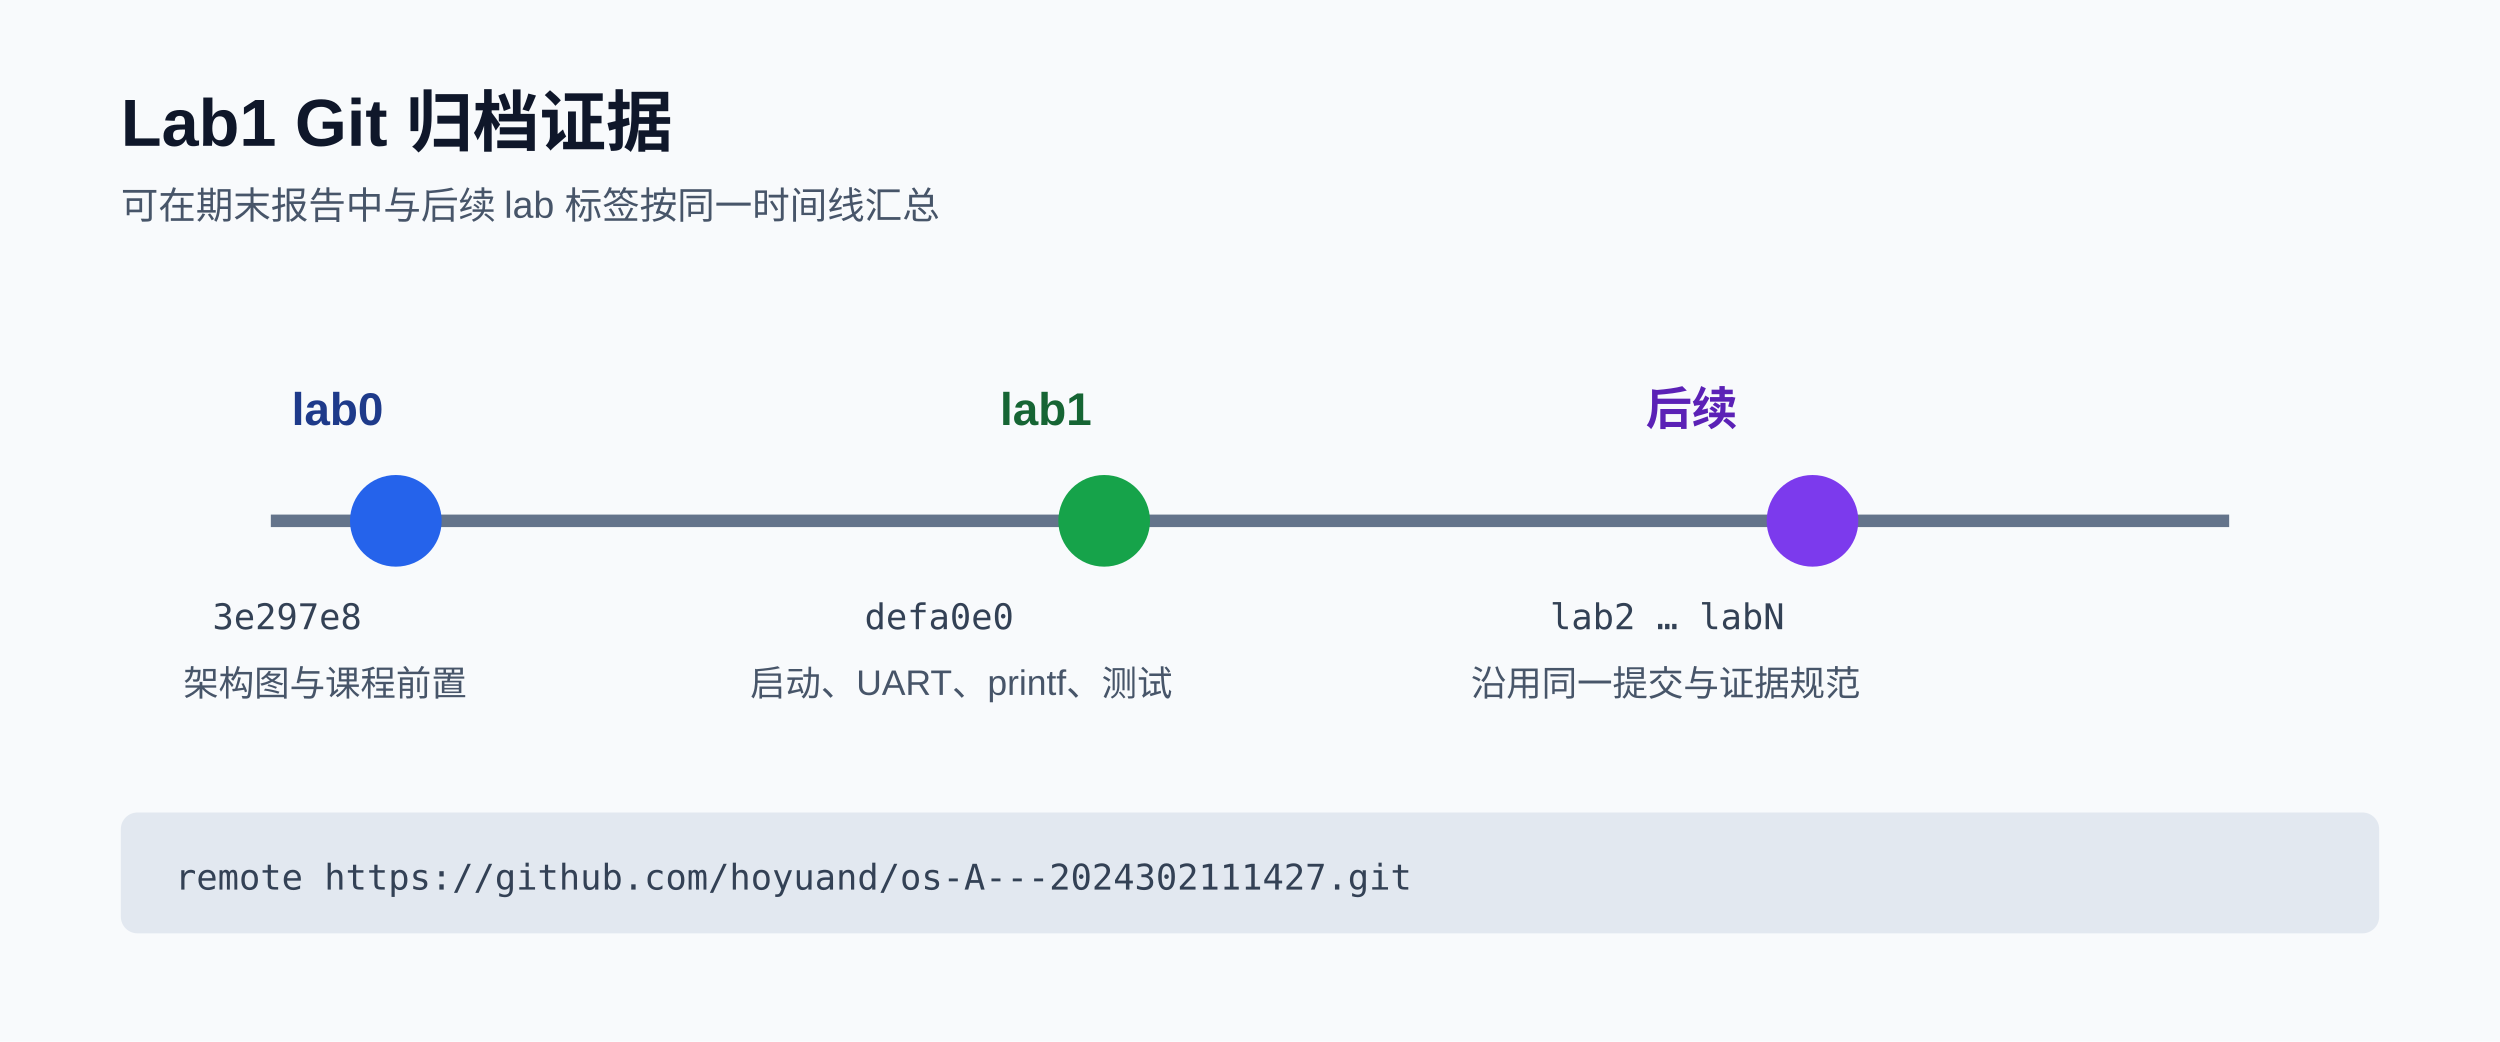
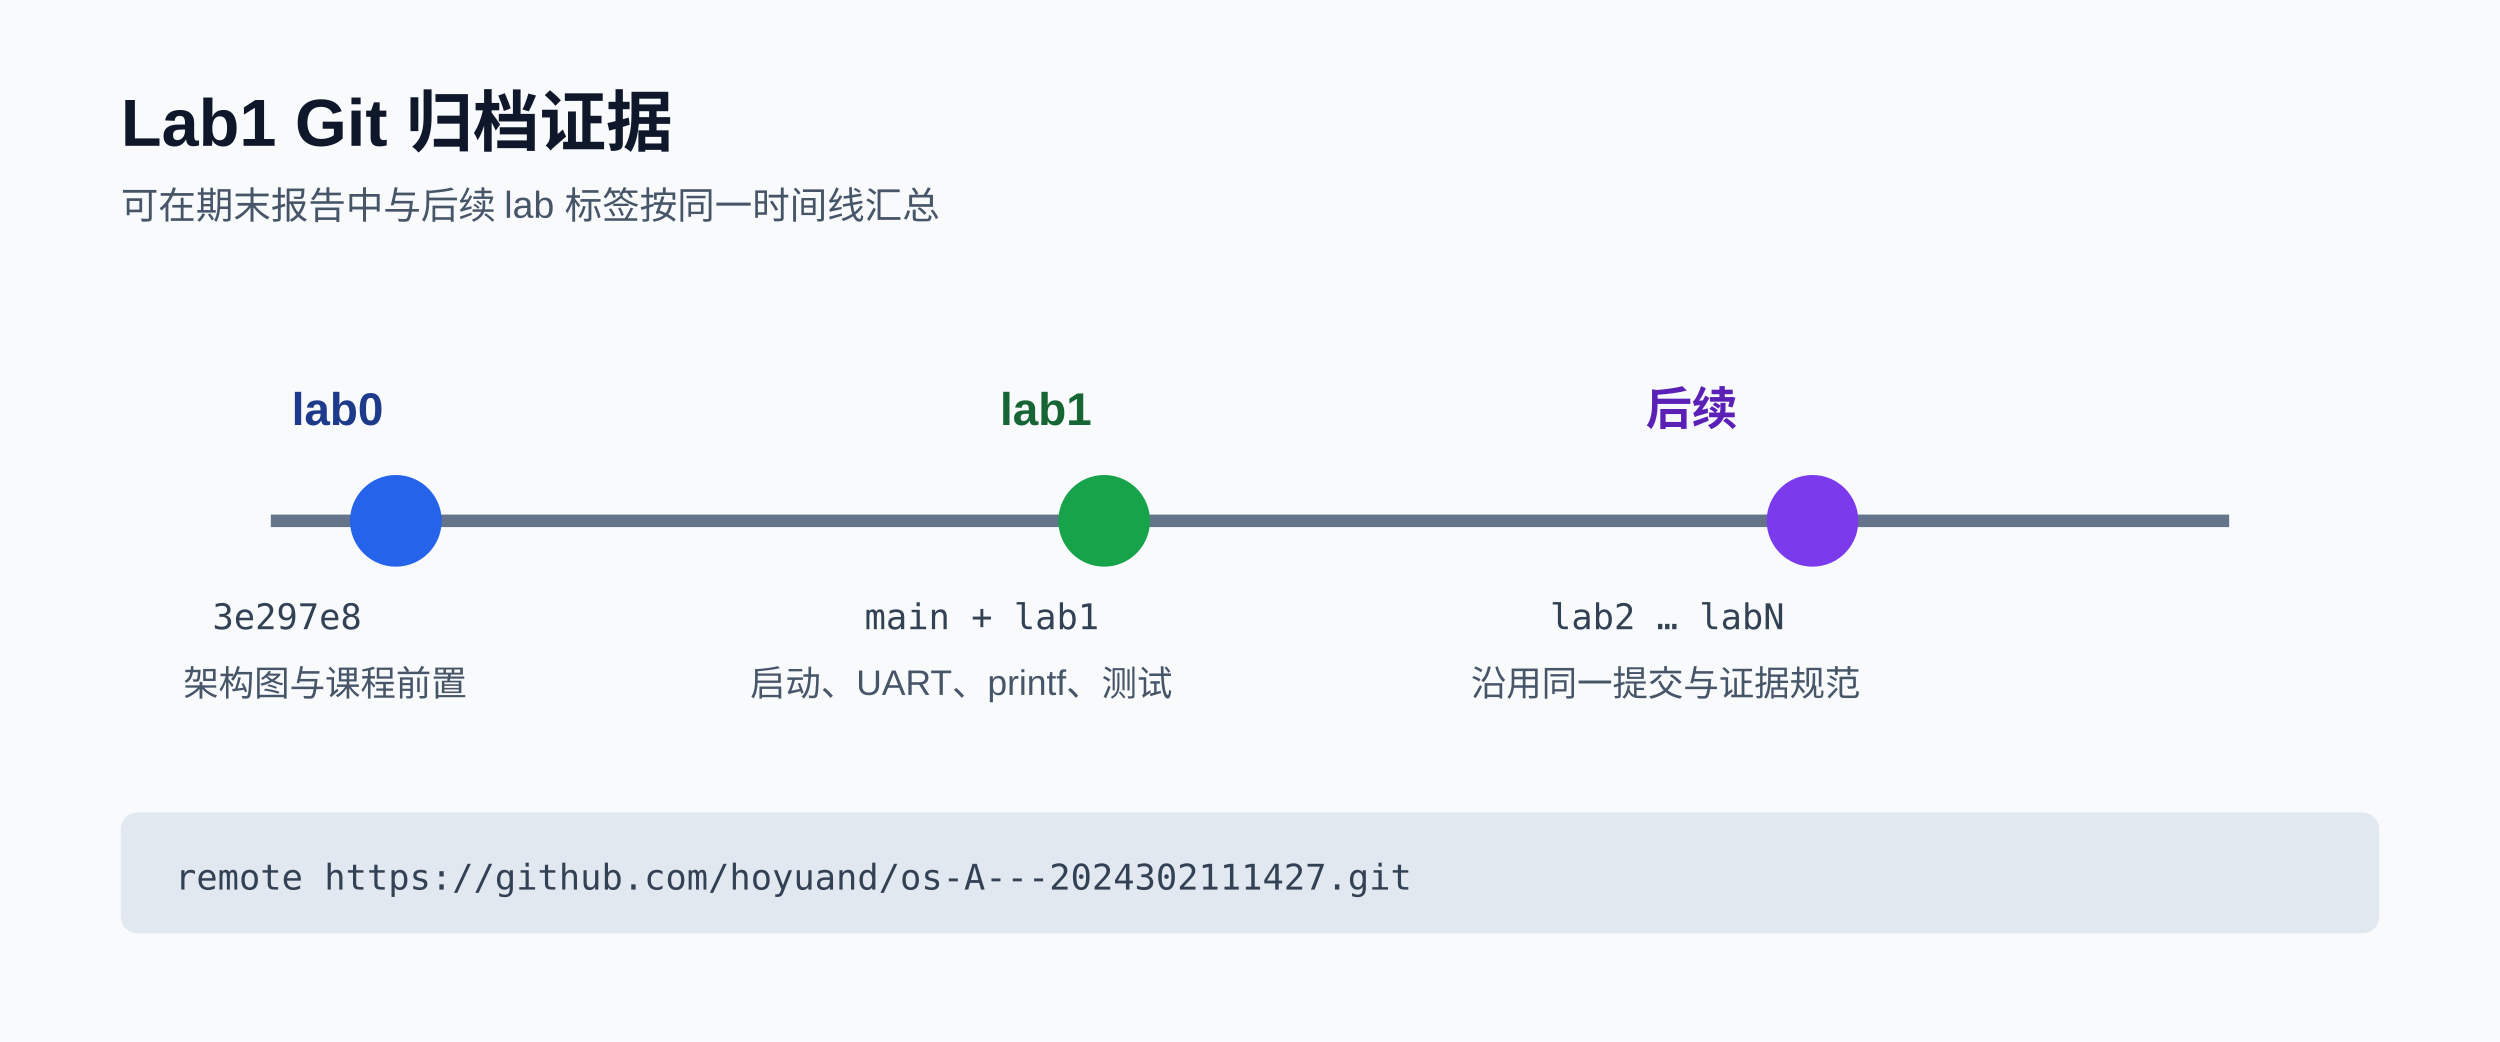
<svg xmlns="http://www.w3.org/2000/svg" width="1200" height="500" viewBox="0 0 1200 500">
  <rect width="1200" height="500" fill="#f8fafc" />
  <text x="58" y="70" fill="#0f172a" font-family="Arial,sans-serif" font-size="32" font-weight="700">Lab1 Git 归档证据</text>
  <text x="58" y="105" fill="#475569" font-family="Arial,sans-serif" font-size="18">可在期末报告中与后续 lab 标签按同一时间线汇总</text>
  <line x1="130" y1="250" x2="1070" y2="250" stroke="#64748b" stroke-width="6" />
  <circle cx="190" cy="250" r="22" fill="#2563eb" />
  <circle cx="530" cy="250" r="22" fill="#16a34a" />
  <circle cx="870" cy="250" r="22" fill="#7c3aed" />
  <text x="140" y="204" fill="#1e3a8a" font-family="Arial,sans-serif" font-size="22" font-weight="700">lab0</text>
  <text x="102" y="302" fill="#334155" font-family="Consolas,monospace" font-size="17">3e297e8</text>
  <text x="88" y="334" fill="#475569" font-family="Arial,sans-serif" font-size="17">架构图与课程前置</text>
  <text x="480" y="204" fill="#166534" font-family="Arial,sans-serif" font-size="22" font-weight="700">lab1</text>
-   <text x="415" y="302" fill="#334155" font-family="Consolas,monospace" font-size="17">defa0e0</text>
+   <text x="415" y="302" fill="#334155" font-family="Consolas,monospace" font-size="17">main + lab1</text>
  <text x="360" y="334" fill="#475569" font-family="Arial,sans-serif" font-size="17">启动、UART、printf、测试</text>
  <text x="790" y="204" fill="#5b21b6" font-family="Arial,sans-serif" font-size="22" font-weight="700">后续</text>
  <text x="744" y="302" fill="#334155" font-family="Consolas,monospace" font-size="17">lab2 … labN</text>
  <text x="706" y="334" fill="#475569" font-family="Arial,sans-serif" font-size="17">沿用同一提交与证据规范</text>
  <rect x="58" y="390" width="1084" height="58" rx="8" fill="#e2e8f0" />
  <text x="84" y="427" fill="#334155" font-family="Consolas,monospace" font-size="17">remote  https://github.com/hoyuand/os-A---2024302111427.git</text>
</svg>
